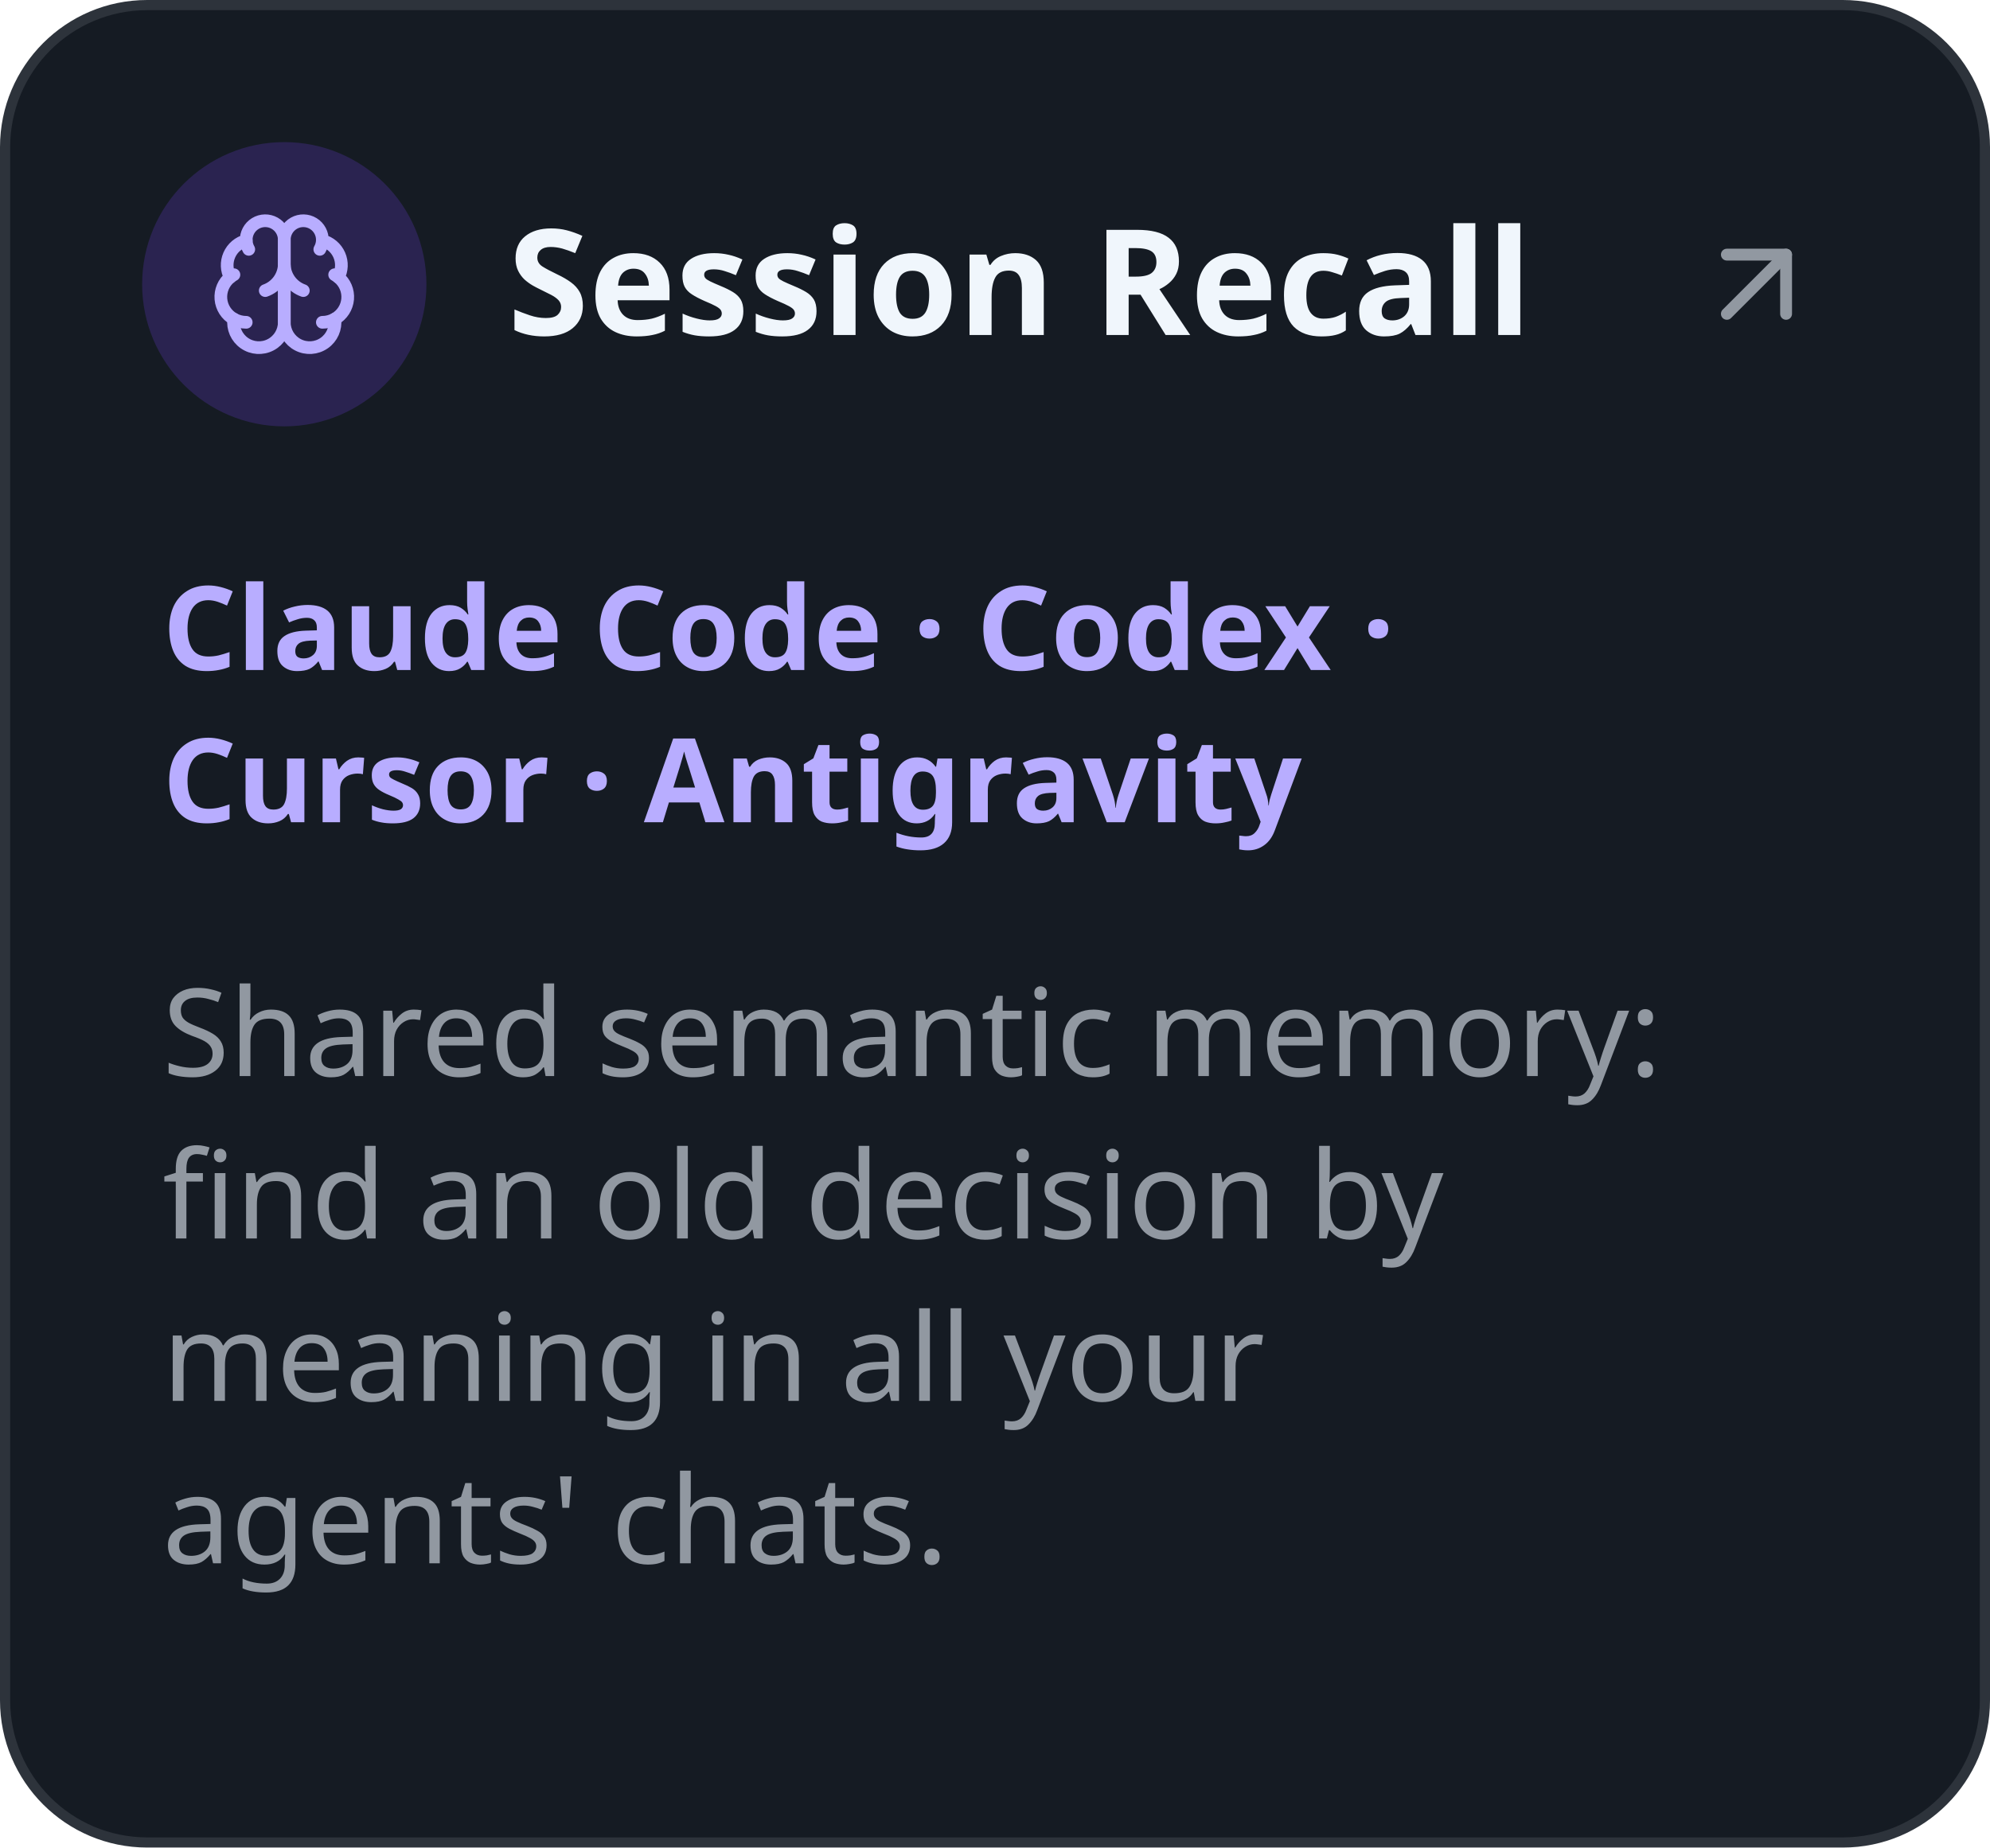
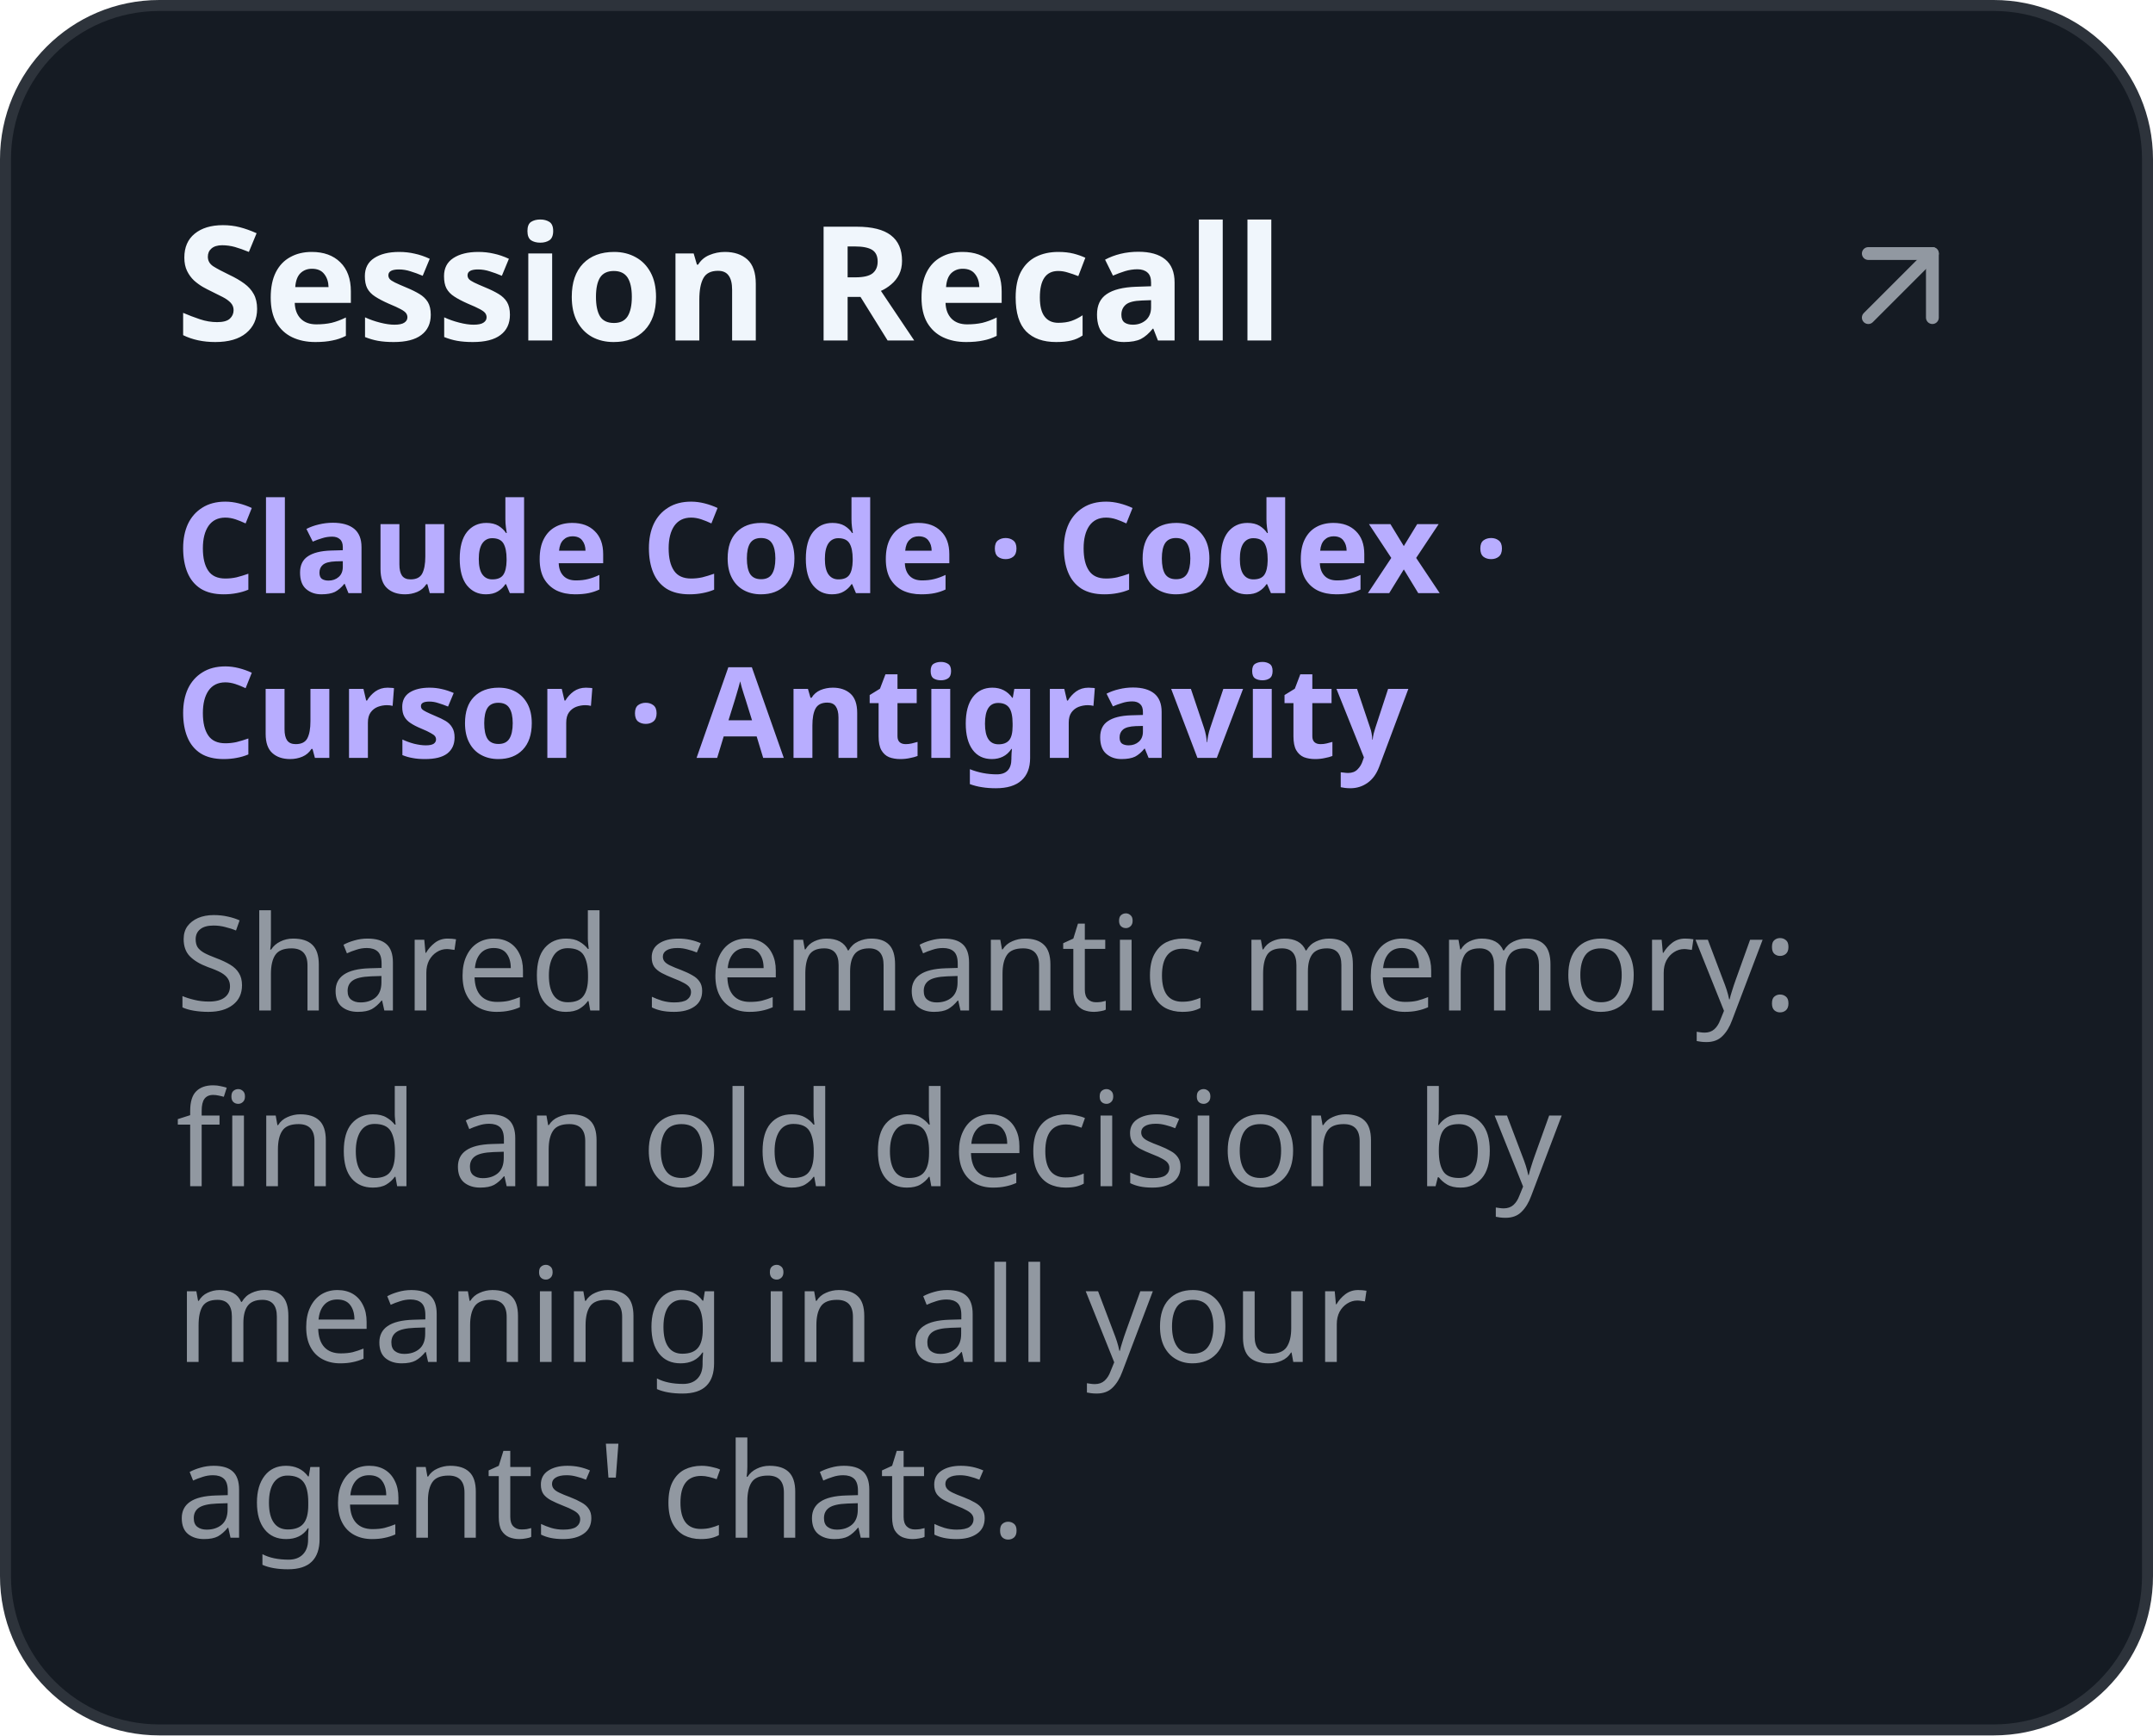
- <svg xmlns="http://www.w3.org/2000/svg" width="196" height="182" viewBox="0 0 196 182">
-   <rect x="0.5" y="0.5" width="195" height="181" rx="14" fill="#151b23" stroke="#2d333b" />
-   <circle cx="28" cy="28" r="14" fill="#2a2350" />
-   <g transform="translate(20.5 20.5) scale(0.625)" fill="none" stroke="#b8adff" stroke-width="2" stroke-linecap="round" stroke-linejoin="round">
-     <path d="M12 5a3 3 0 1 0-5.997.125 4 4 0 0 0-2.526 5.77 4 4 0 0 0 .556 6.588A4 4 0 1 0 12 18Z" />
-     <path d="M12 5a3 3 0 1 1 5.997.125 4 4 0 0 1 2.526 5.77 4 4 0 0 1-.556 6.588A4 4 0 1 1 12 18Z" />
-     <path d="M15 13a4.5 4.5 0 0 1-3-4 4.5 4.5 0 0 1-3 4" />
-     <path d="M17.599 6.5a3 3 0 0 0 .399-1.375" />
-     <path d="M6.003 5.125A3 3 0 0 0 6.401 6.5" />
-     <path d="M3.477 10.896a4 4 0 0 1 .585-.396" />
-     <path d="M19.938 10.5a4 4 0 0 1 .585.396" />
-     <path d="M6 18a4 4 0 0 1-1.967-.516" />
-     <path d="M19.967 17.484A4 4 0 0 1 18 18" />
-   </g>
-   <text x="50" y="33" text-anchor="start" font-family="-apple-system, BlinkMacSystemFont, 'Segoe UI', 'Noto Sans', Helvetica, Arial, sans-serif" font-size="14.5" font-weight="600" fill="#f0f6fc">Session Recall</text>
-   <g transform="translate(166 21.0) scale(0.5833)" fill="none" stroke="#9198a1" stroke-width="2" stroke-linecap="round" stroke-linejoin="round">
+ <svg xmlns="http://www.w3.org/2000/svg" width="196" height="158" viewBox="0 0 196 158">
+   <rect x="0.5" y="0.5" width="195" height="157" rx="14" fill="#151b23" stroke="#2d333b" />
+   <text x="16" y="31" text-anchor="start" font-family="-apple-system, BlinkMacSystemFont, 'Segoe UI', 'Noto Sans', Helvetica, Arial, sans-serif" font-size="14.5" font-weight="600" fill="#f0f6fc">Session Recall</text>
+   <g transform="translate(166 19.0) scale(0.5833)" fill="none" stroke="#9198a1" stroke-width="2" stroke-linecap="round" stroke-linejoin="round">
    <path d="M7 7h10v10" />
    <path d="M7 17 17 7" />
  </g>
-   <text x="16" y="66" text-anchor="start" font-family="-apple-system, BlinkMacSystemFont, 'Segoe UI', 'Noto Sans', Helvetica, Arial, sans-serif" font-size="11.5" font-weight="600" fill="#b8adff">Claude Code · Codex ·</text>
-   <text x="16" y="81" text-anchor="start" font-family="-apple-system, BlinkMacSystemFont, 'Segoe UI', 'Noto Sans', Helvetica, Arial, sans-serif" font-size="11.5" font-weight="600" fill="#b8adff">Cursor · Antigravity</text>
-   <text x="16" y="106" text-anchor="start" font-family="-apple-system, BlinkMacSystemFont, 'Segoe UI', 'Noto Sans', Helvetica, Arial, sans-serif" font-size="12" font-weight="400" fill="#9198a1">Shared semantic memory:</text>
-   <text x="16" y="122" text-anchor="start" font-family="-apple-system, BlinkMacSystemFont, 'Segoe UI', 'Noto Sans', Helvetica, Arial, sans-serif" font-size="12" font-weight="400" fill="#9198a1">find an old decision by</text>
-   <text x="16" y="138" text-anchor="start" font-family="-apple-system, BlinkMacSystemFont, 'Segoe UI', 'Noto Sans', Helvetica, Arial, sans-serif" font-size="12" font-weight="400" fill="#9198a1">meaning in all your</text>
-   <text x="16" y="154" text-anchor="start" font-family="-apple-system, BlinkMacSystemFont, 'Segoe UI', 'Noto Sans', Helvetica, Arial, sans-serif" font-size="12" font-weight="400" fill="#9198a1">agents' chats.</text>
+   <text x="16" y="54" text-anchor="start" font-family="-apple-system, BlinkMacSystemFont, 'Segoe UI', 'Noto Sans', Helvetica, Arial, sans-serif" font-size="11.5" font-weight="600" fill="#b8adff">Claude Code · Codex ·</text>
+   <text x="16" y="69" text-anchor="start" font-family="-apple-system, BlinkMacSystemFont, 'Segoe UI', 'Noto Sans', Helvetica, Arial, sans-serif" font-size="11.5" font-weight="600" fill="#b8adff">Cursor · Antigravity</text>
+   <text x="16" y="92" text-anchor="start" font-family="-apple-system, BlinkMacSystemFont, 'Segoe UI', 'Noto Sans', Helvetica, Arial, sans-serif" font-size="12" font-weight="400" fill="#9198a1">Shared semantic memory:</text>
+   <text x="16" y="108" text-anchor="start" font-family="-apple-system, BlinkMacSystemFont, 'Segoe UI', 'Noto Sans', Helvetica, Arial, sans-serif" font-size="12" font-weight="400" fill="#9198a1">find an old decision by</text>
+   <text x="16" y="124" text-anchor="start" font-family="-apple-system, BlinkMacSystemFont, 'Segoe UI', 'Noto Sans', Helvetica, Arial, sans-serif" font-size="12" font-weight="400" fill="#9198a1">meaning in all your</text>
+   <text x="16" y="140" text-anchor="start" font-family="-apple-system, BlinkMacSystemFont, 'Segoe UI', 'Noto Sans', Helvetica, Arial, sans-serif" font-size="12" font-weight="400" fill="#9198a1">agents' chats.</text>
</svg>
